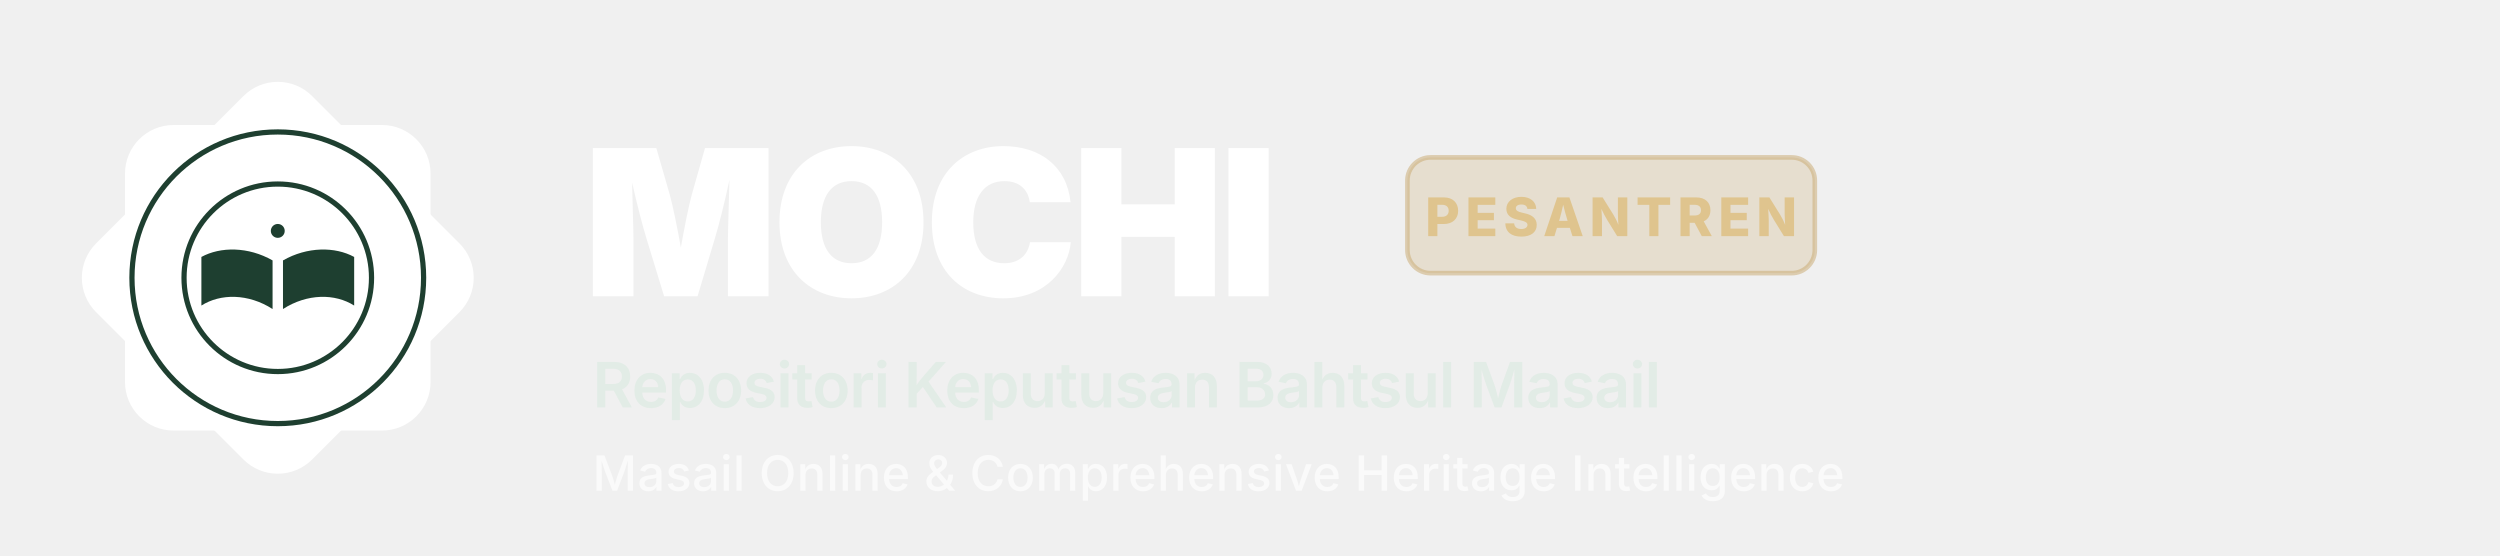
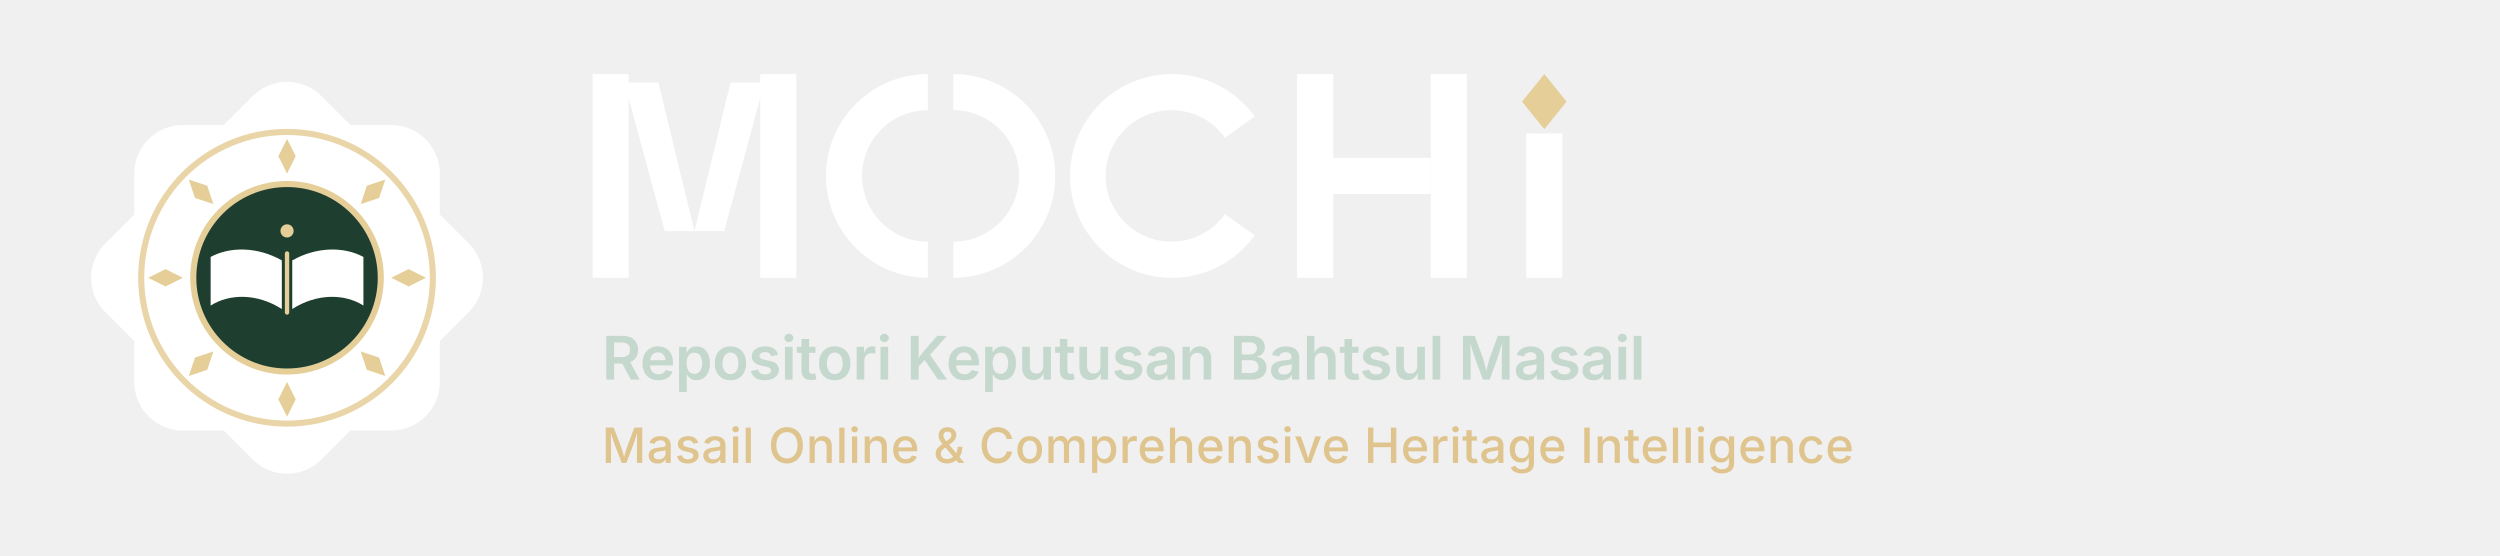
- <svg xmlns="http://www.w3.org/2000/svg" viewBox="0 0 540 120" width="540" height="120" role="img" aria-label="Logo MOCHI Pesantren (White)">
-   <g transform="translate(12, 12) scale(0.375)">
+ <svg xmlns="http://www.w3.org/2000/svg" viewBox="0 0 540 120" width="540" height="120" role="img" aria-label="Logo Resmi MOCHI Putih">
+   <g transform="translate(14, 12) scale(0.375)">
    <rect x="40" y="40" width="176" height="176" rx="28" fill="#FFFFFF" />
    <rect x="40" y="40" width="176" height="176" rx="28" fill="#FFFFFF" transform="rotate(45 128 128)" />
-     <circle cx="128" cy="128" r="84" stroke="#1E3F30" stroke-width="3" fill="none" />
-     <circle cx="128" cy="128" r="54" fill="#FFFFFF" stroke="#1E3F30" stroke-width="3" />
-     <path d="M 125 146 C 111 137, 95 137, 84 144 L 84 116 C 95 110, 111 110, 125 118 Z" fill="#1E3F30" />
-     <path d="M 131 146 C 145 137, 161 137, 172 144 L 172 116 C 161 110, 145 110, 131 118 Z" fill="#1E3F30" />
-     <circle cx="128" cy="101" r="4" fill="#1E3F30" />
+     <circle cx="128" cy="128" r="84" stroke="#E5CE98" stroke-width="3.5" fill="none" opacity="0.85" />
+     <g transform="translate(198, 128) rotate(90)">
+       <polygon points="0,-10 5,0 0,10 -5,0" fill="#E5CE98" />
+     </g>
+     <g transform="translate(177.5, 177.5) rotate(135)">
+       <polygon points="0,-10 5,0 0,10 -5,0" fill="#E5CE98" />
+     </g>
+     <g transform="translate(128, 198) rotate(180)">
+       <polygon points="0,-10 5,0 0,10 -5,0" fill="#E5CE98" />
+     </g>
+     <g transform="translate(78.5, 177.5) rotate(225)">
+       <polygon points="0,-10 5,0 0,10 -5,0" fill="#E5CE98" />
+     </g>
+     <g transform="translate(58, 128) rotate(270)">
+       <polygon points="0,-10 5,0 0,10 -5,0" fill="#E5CE98" />
+     </g>
+     <g transform="translate(78.5, 78.5) rotate(315)">
+       <polygon points="0,-10 5,0 0,10 -5,0" fill="#E5CE98" />
+     </g>
+     <g transform="translate(128, 58) rotate(0)">
+       <polygon points="0,-10 5,0 0,10 -5,0" fill="#E5CE98" />
+     </g>
+     <g transform="translate(177.5, 78.5) rotate(45)">
+       <polygon points="0,-10 5,0 0,10 -5,0" fill="#E5CE98" />
+     </g>
+     <circle cx="128" cy="128" r="54" fill="#1E3F30" stroke="#E5CE98" stroke-width="3.5" />
+     <path d="M 125 146 C 111 137, 95 137, 84 144 L 84 116 C 95 110, 111 110, 125 118 Z" fill="#FFFFFF" />
+     <path d="M 131 146 C 145 137, 161 137, 172 144 L 172 116 C 161 110, 145 110, 131 118 Z" fill="#FFFFFF" />
+     <line x1="128" y1="114" x2="128" y2="148" stroke="#E5CE98" stroke-width="2.5" stroke-linecap="round" />
+     <circle cx="128" cy="101" r="3.8" fill="#E5CE98" />
  </g>
-   <g transform="translate(126, 20)">
-     <text x="0" y="44" font-family="system-ui, -apple-system, 'Inter', sans-serif" font-size="44" font-weight="900" letter-spacing="-1.2" fill="#FFFFFF">MOCHI</text>
-     <rect x="178" y="14" width="88" height="25" rx="5" fill="#C9A96E" fill-opacity="0.25" stroke="#C9A96E" stroke-opacity="0.5" stroke-width="1" />
-     <text x="222" y="31" font-family="system-ui, -apple-system, sans-serif" font-size="11.5" font-weight="800" letter-spacing="1.2" fill="#DFC48E" text-anchor="middle">PESANTREN</text>
-     <text x="2" y="68" font-family="system-ui, -apple-system, sans-serif" font-size="13.5" font-weight="600" letter-spacing="-0.2" fill="#E2ECE6">Repositori Keputusan Bahtsul Masail</text>
-     <text x="2" y="86" font-family="system-ui, -apple-system, sans-serif" font-size="10.5" font-weight="500" letter-spacing="0.1" fill="rgba(255,255,255,0.65)">Masail Online &amp; Comprehensive Heritage Intelligence</text>
+   <g transform="translate(128, 16)">
+     <g transform="scale(0.9167)">
+       <path d="M 0 0 L 8.5 0 L 8.5 48 L 0 48 Z" fill="#FFFFFF" />
+       <path d="M 39.5 0 L 48 0 L 48 48 L 39.5 48 Z" fill="#FFFFFF" />
+       <path d="M 7.5 2 L 15.5 2 L 24 37 L 17 37 Z" fill="#FFFFFF" />
+       <path d="M 40.5 2 L 32.5 2 L 24 37 L 31 37 Z" fill="#FFFFFF" />
+       <g transform="translate(58, 0)">
+         <path d="M 21 0 A 24 24 0 0 0 21 48 L 21 39.5 A 15.5 15.5 0 0 1 21 8.5 Z" fill="#FFFFFF" />
+         <path d="M 27 0 A 24 24 0 0 1 27 48 L 27 39.5 A 15.5 15.5 0 0 0 27 8.5 Z" fill="#FFFFFF" />
+       </g>
+       <g transform="translate(116, 0)">
+         <path d="M 40 10 A 24 24 0 1 0 40 38 L 33 33 A 15.5 15.5 0 1 1 33 15 Z" fill="#FFFFFF" />
+       </g>
+       <g transform="translate(166, 0)">
+         <rect x="0" y="0" width="8.5" height="48" fill="#FFFFFF" />
+         <rect x="31.5" y="0" width="8.5" height="48" fill="#FFFFFF" />
+         <rect x="8.5" y="19.75" width="23" height="8.5" fill="#FFFFFF" />
+       </g>
+       <g transform="translate(216, 0)">
+         <rect x="4" y="14" width="8.5" height="34" fill="#FFFFFF" />
+         <polygon points="8.25,0 13.5,6.5 8.25,13 3,6.5" fill="#E5CE98" />
+       </g>
+     </g>
+     <text x="2" y="66" font-family="system-ui, -apple-system, sans-serif" font-size="13" font-weight="600" letter-spacing="-0.1" fill="#C5D8CD">Repositori Keputusan Bahtsul Masail</text>
+     <text x="2" y="84" font-family="system-ui, -apple-system, sans-serif" font-size="10.5" font-weight="500" letter-spacing="0.1" fill="#DFC48E">Masail Online &amp; Comprehensive Heritage Intelligence</text>
  </g>
</svg>
